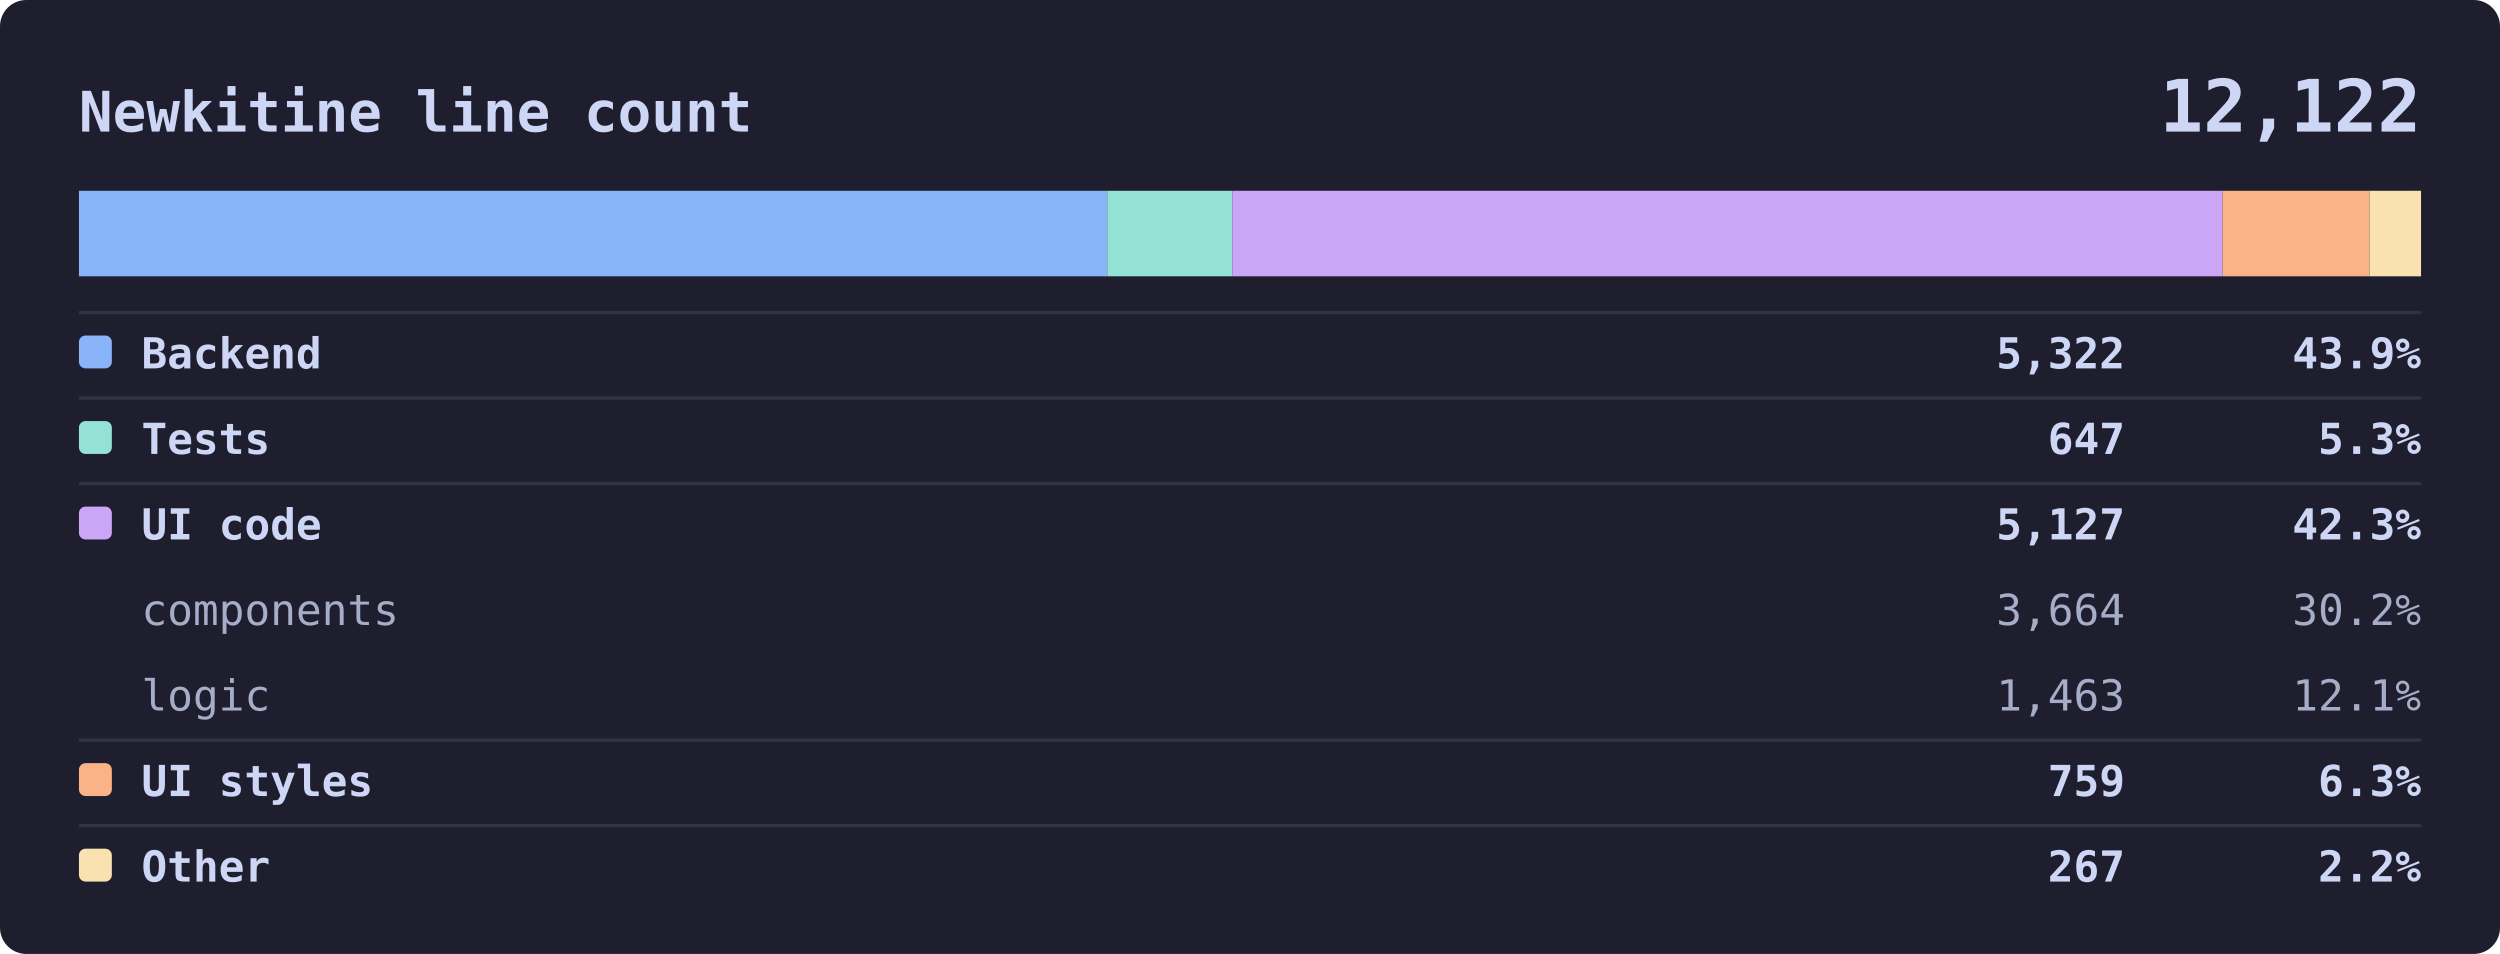
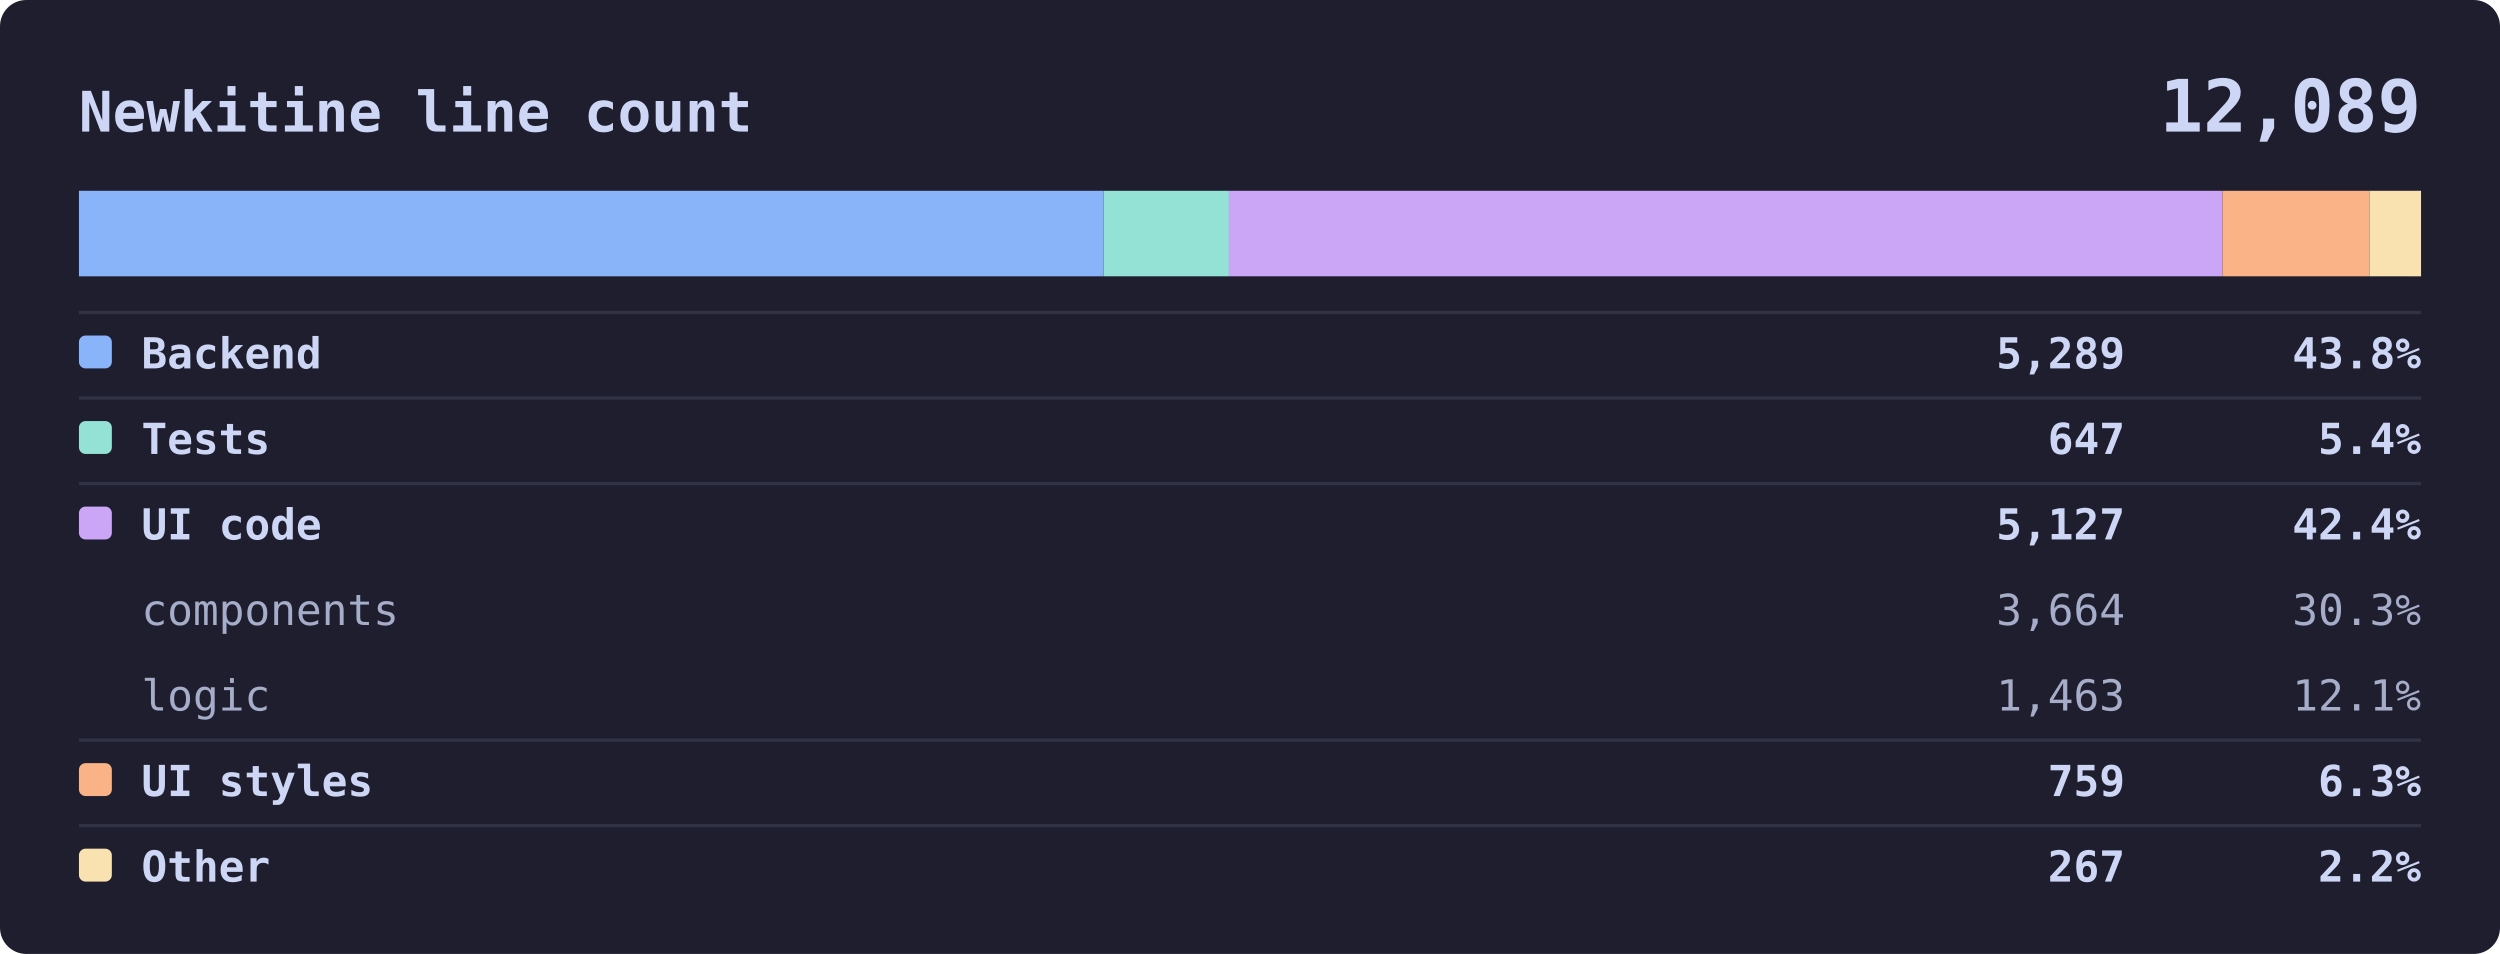
<svg xmlns="http://www.w3.org/2000/svg" viewBox="0 0 760 290" width="760" font-family="ui-monospace, SFMono-Regular, Menlo, Consolas, monospace">
  <rect width="760" height="290" rx="8" fill="#1e1e2e" />
  <text x="24" y="40" fill="#cdd6f4" font-size="17" font-weight="600" text-anchor="start">Newkitine line count</text>
-   <text x="736" y="40" fill="#cdd6f4" font-size="22" font-weight="600" text-anchor="end">12,122</text>
+   <text x="736" y="40" fill="#cdd6f4" font-size="22" font-weight="600" text-anchor="end">12,089</text>
  <rect x="24" y="58" width="712" height="26" rx="4" fill="#181825" />
-   <rect x="24.0" y="58" width="312.6" height="26" fill="#89b4fa" />
-   <rect x="336.6" y="58" width="38.0" height="26" fill="#94e2d5" />
-   <rect x="374.6" y="58" width="301.1" height="26" fill="#cba6f7" />
-   <rect x="675.7" y="58" width="44.6" height="26" fill="#fab387" />
+   <rect x="24.0" y="58" width="311.5" height="26" fill="#89b4fa" />
+   <rect x="335.5" y="58" width="38.1" height="26" fill="#94e2d5" />
+   <rect x="373.6" y="58" width="302.0" height="26" fill="#cba6f7" />
+   <rect x="675.6" y="58" width="44.7" height="26" fill="#fab387" />
  <rect x="720.3" y="58" width="15.7" height="26" fill="#f9e2af" />
  <line x1="24" y1="95" x2="736" y2="95" stroke="#313244" />
  <rect x="24" y="102" width="10" height="10" rx="2" fill="#89b4fa" />
  <text x="43" y="112" fill="#cdd6f4" font-size="13" font-weight="600" text-anchor="start">Backend</text>
-   <text x="646" y="112" fill="#cdd6f4" font-size="13" font-weight="600" text-anchor="end">5,322</text>
-   <text x="736" y="112" fill="#cdd6f4" font-size="13" font-weight="600" text-anchor="end">43.9%</text>
+   <text x="646" y="112" fill="#cdd6f4" font-size="13" font-weight="600" text-anchor="end">5,289</text>
+   <text x="736" y="112" fill="#cdd6f4" font-size="13" font-weight="600" text-anchor="end">43.8%</text>
  <line x1="24" y1="121" x2="736" y2="121" stroke="#313244" />
  <rect x="24" y="128" width="10" height="10" rx="2" fill="#94e2d5" />
  <text x="43" y="138" fill="#cdd6f4" font-size="13" font-weight="600" text-anchor="start">Tests</text>
  <text x="646" y="138" fill="#cdd6f4" font-size="13" font-weight="600" text-anchor="end">647</text>
-   <text x="736" y="138" fill="#cdd6f4" font-size="13" font-weight="600" text-anchor="end">5.3%</text>
+   <text x="736" y="138" fill="#cdd6f4" font-size="13" font-weight="600" text-anchor="end">5.4%</text>
  <line x1="24" y1="147" x2="736" y2="147" stroke="#313244" />
  <rect x="24" y="154" width="10" height="10" rx="2" fill="#cba6f7" />
  <text x="43" y="164" fill="#cdd6f4" font-size="13" font-weight="600" text-anchor="start">UI code</text>
  <text x="646" y="164" fill="#cdd6f4" font-size="13" font-weight="600" text-anchor="end">5,127</text>
-   <text x="736" y="164" fill="#cdd6f4" font-size="13" font-weight="600" text-anchor="end">42.3%</text>
+   <text x="736" y="164" fill="#cdd6f4" font-size="13" font-weight="600" text-anchor="end">42.4%</text>
  <text x="43" y="190" fill="#a6adc8" font-size="13" font-weight="400" text-anchor="start">components</text>
  <text x="646" y="190" fill="#a6adc8" font-size="13" font-weight="400" text-anchor="end">3,664</text>
-   <text x="736" y="190" fill="#a6adc8" font-size="13" font-weight="400" text-anchor="end">30.2%</text>
+   <text x="736" y="190" fill="#a6adc8" font-size="13" font-weight="400" text-anchor="end">30.3%</text>
  <text x="43" y="216" fill="#a6adc8" font-size="13" font-weight="400" text-anchor="start">logic</text>
  <text x="646" y="216" fill="#a6adc8" font-size="13" font-weight="400" text-anchor="end">1,463</text>
  <text x="736" y="216" fill="#a6adc8" font-size="13" font-weight="400" text-anchor="end">12.1%</text>
  <line x1="24" y1="225" x2="736" y2="225" stroke="#313244" />
  <rect x="24" y="232" width="10" height="10" rx="2" fill="#fab387" />
  <text x="43" y="242" fill="#cdd6f4" font-size="13" font-weight="600" text-anchor="start">UI styles</text>
  <text x="646" y="242" fill="#cdd6f4" font-size="13" font-weight="600" text-anchor="end">759</text>
  <text x="736" y="242" fill="#cdd6f4" font-size="13" font-weight="600" text-anchor="end">6.3%</text>
  <line x1="24" y1="251" x2="736" y2="251" stroke="#313244" />
  <rect x="24" y="258" width="10" height="10" rx="2" fill="#f9e2af" />
  <text x="43" y="268" fill="#cdd6f4" font-size="13" font-weight="600" text-anchor="start">Other</text>
  <text x="646" y="268" fill="#cdd6f4" font-size="13" font-weight="600" text-anchor="end">267</text>
  <text x="736" y="268" fill="#cdd6f4" font-size="13" font-weight="600" text-anchor="end">2.2%</text>
</svg>
